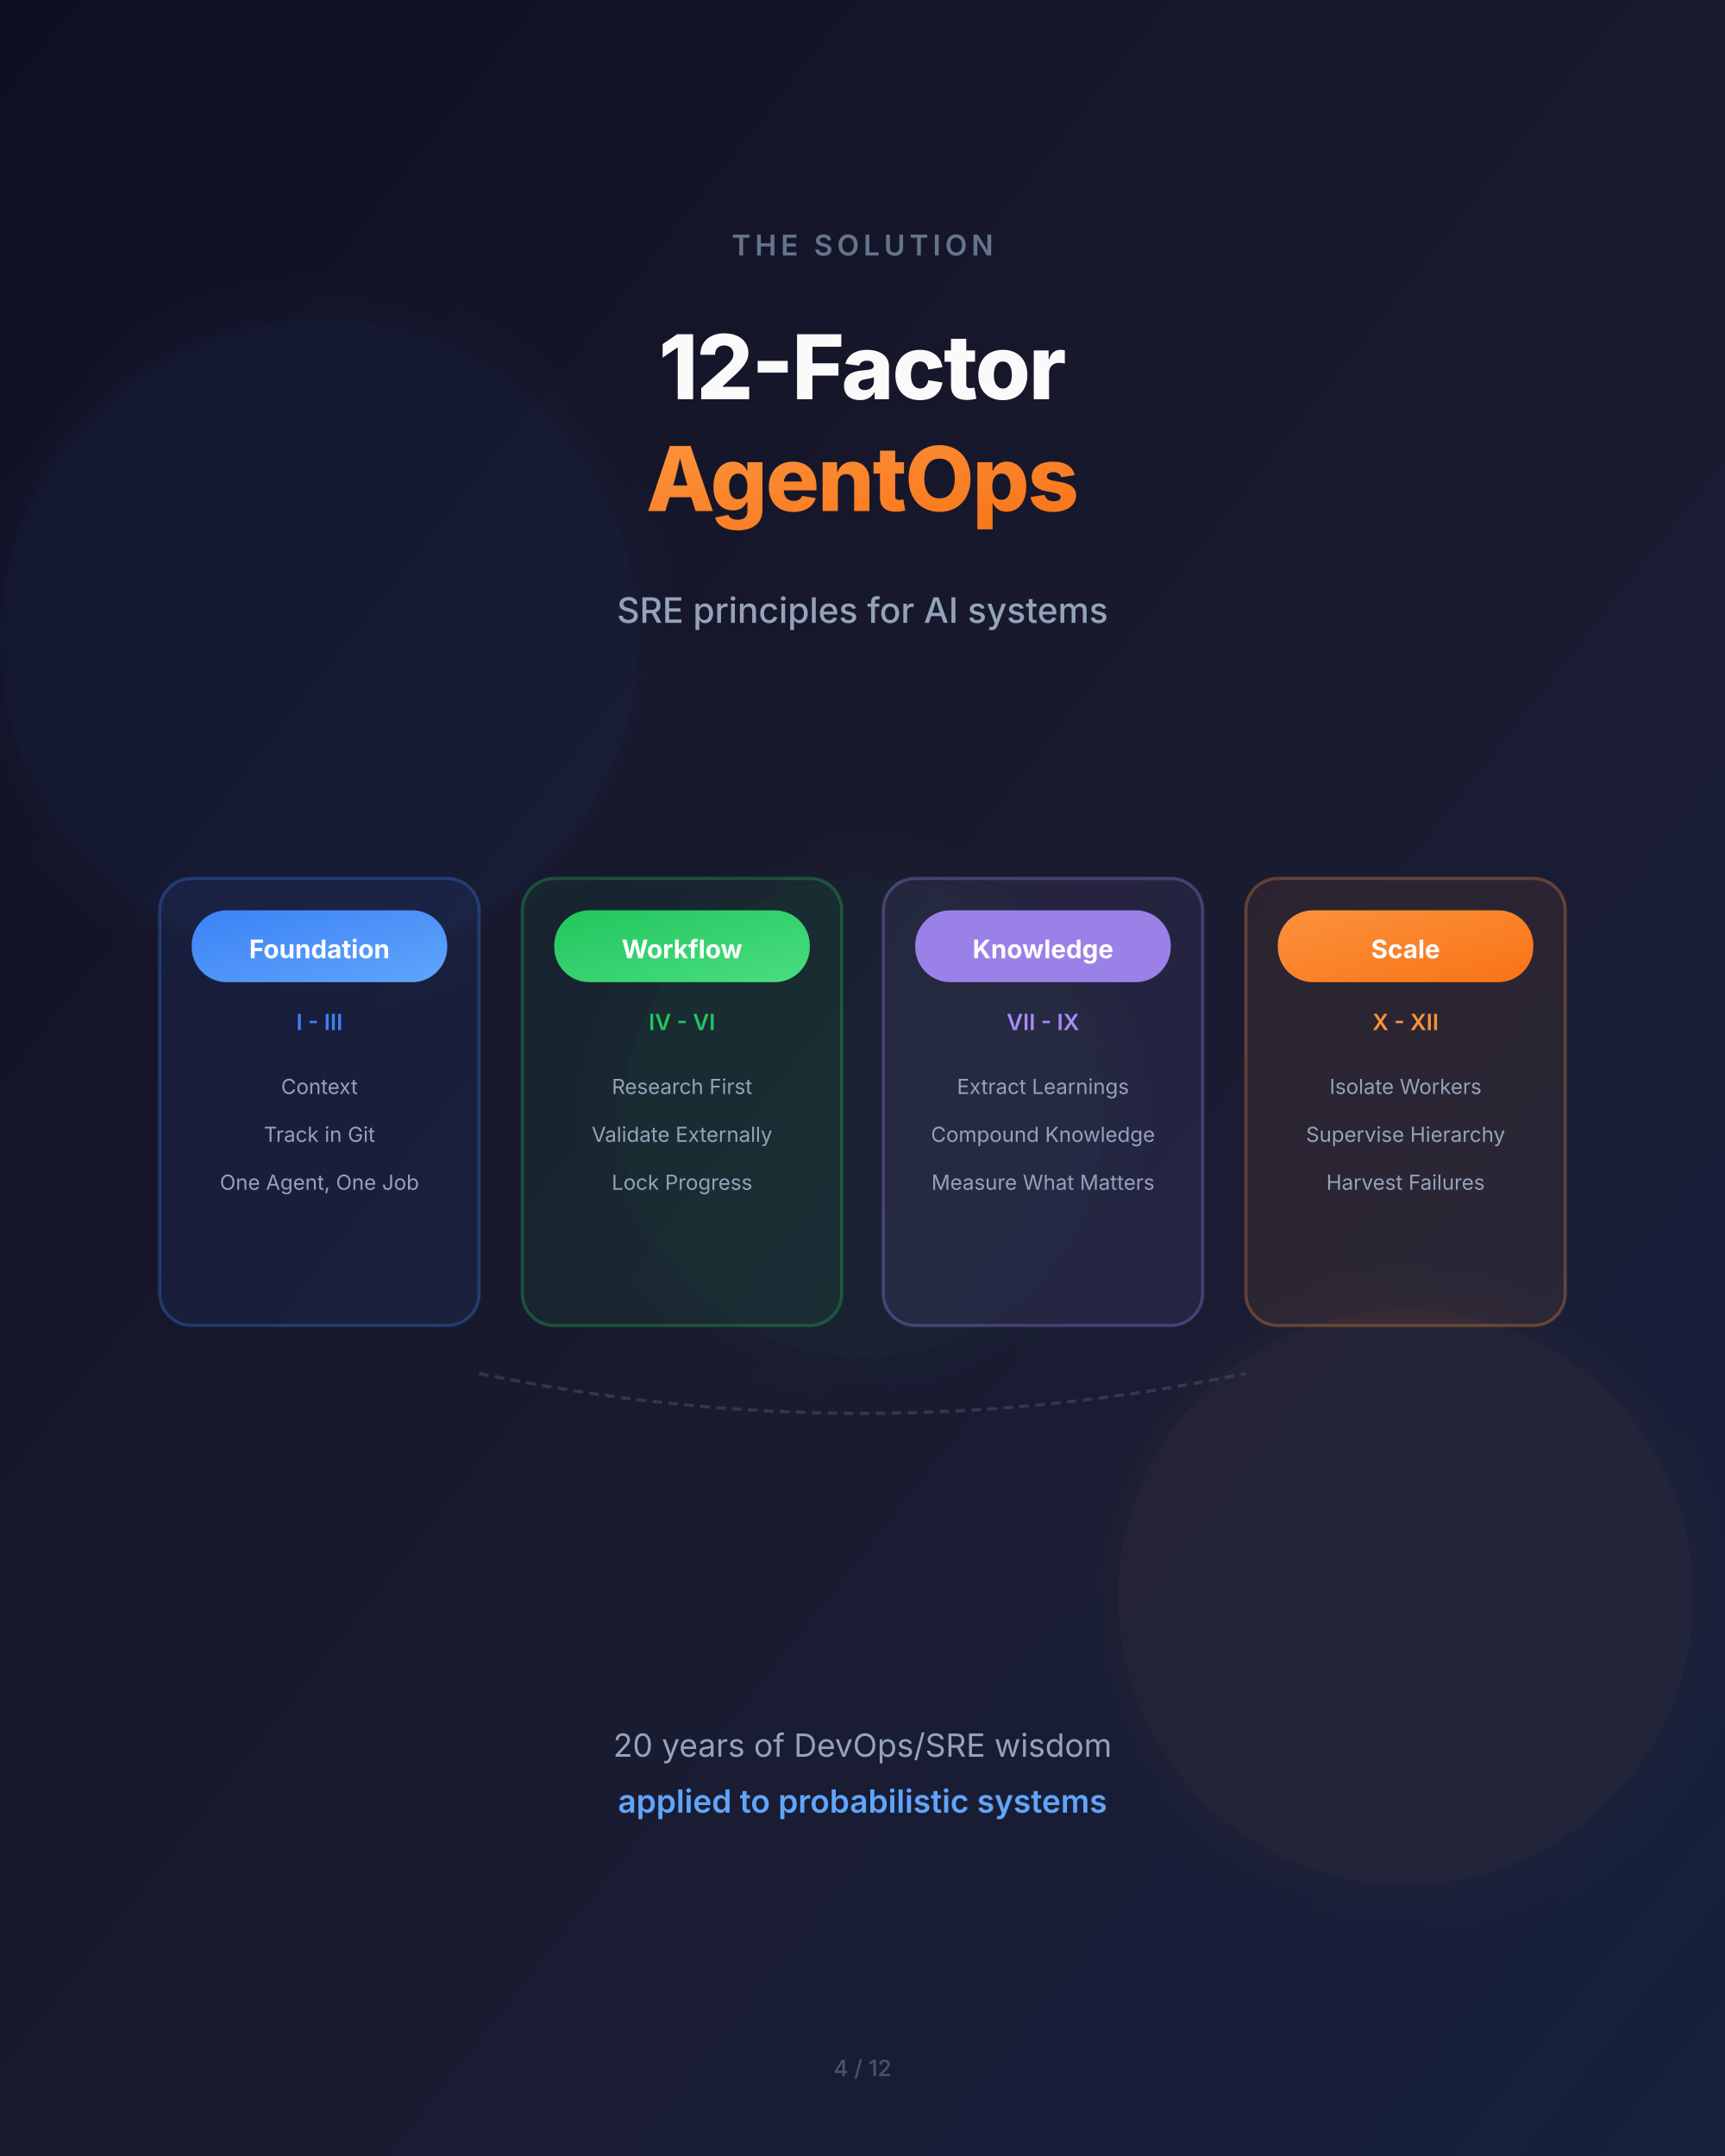
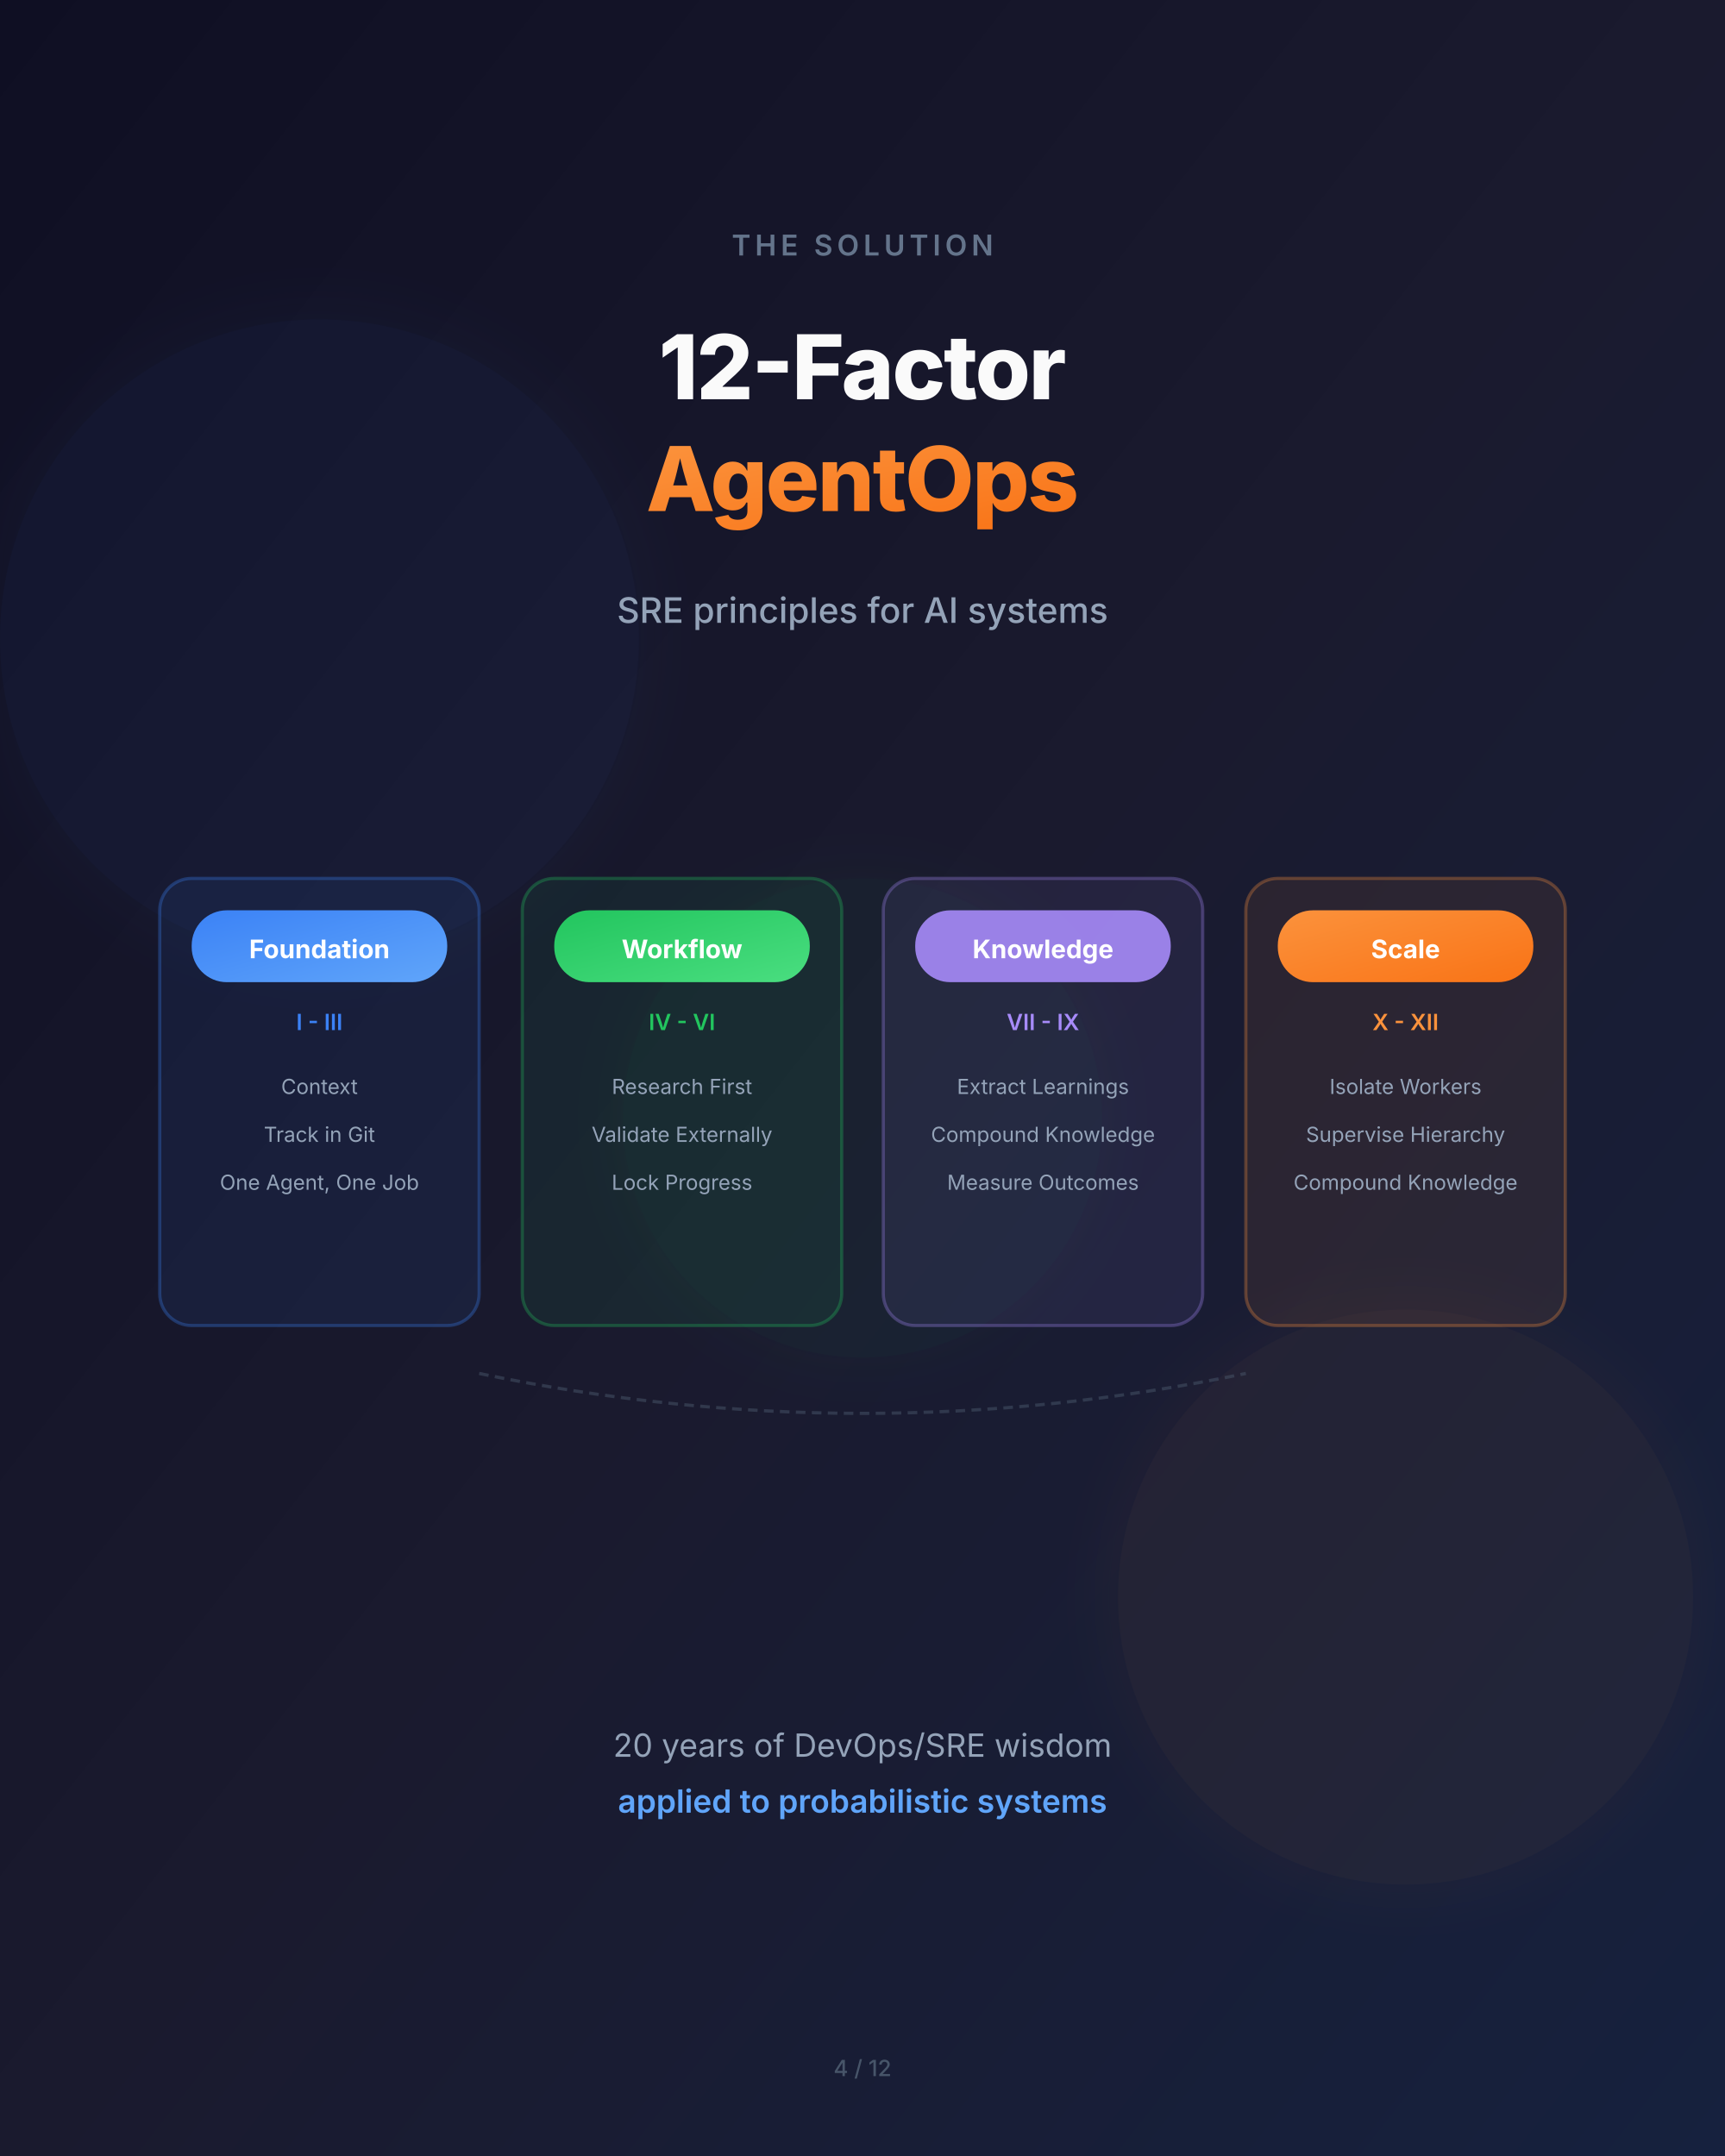
<svg xmlns="http://www.w3.org/2000/svg" viewBox="0 0 1080 1350">
  <defs>
    <linearGradient id="darkBg" x1="0%" y1="0%" x2="100%" y2="100%">
      <stop offset="0%" style="stop-color:#0F0F23" />
      <stop offset="50%" style="stop-color:#1a1a2e" />
      <stop offset="100%" style="stop-color:#16213e" />
    </linearGradient>
    <linearGradient id="blueGrad" x1="0%" y1="0%" x2="100%" y2="100%">
      <stop offset="0%" style="stop-color:#3B82F6" />
      <stop offset="100%" style="stop-color:#60A5FA" />
    </linearGradient>
    <linearGradient id="greenGrad" x1="0%" y1="0%" x2="100%" y2="100%">
      <stop offset="0%" style="stop-color:#22C55E" />
      <stop offset="100%" style="stop-color:#4ADE80" />
    </linearGradient>
    <linearGradient id="orangeGrad" x1="0%" y1="0%" x2="100%" y2="100%">
      <stop offset="0%" style="stop-color:#FB923C" />
      <stop offset="100%" style="stop-color:#F97316" />
    </linearGradient>
    <filter id="glow" x="-50%" y="-50%" width="200%" height="200%">
      <feGaussianBlur stdDeviation="20" result="coloredBlur" />
      <feMerge>
        <feMergeNode in="coloredBlur" />
        <feMergeNode in="SourceGraphic" />
      </feMerge>
    </filter>
  </defs>
  <rect width="1080" height="1350" fill="url(#darkBg)" />
  <ellipse cx="200" cy="400" rx="200" ry="200" fill="#3B82F6" opacity="0.05" filter="url(#glow)" />
  <ellipse cx="540" cy="700" rx="150" ry="150" fill="#22C55E" opacity="0.04" filter="url(#glow)" />
  <ellipse cx="880" cy="1000" rx="180" ry="180" fill="#FB923C" opacity="0.05" filter="url(#glow)" />
  <text x="540" y="160" text-anchor="middle" font-family="Inter, -apple-system, sans-serif" font-size="18" font-weight="600" fill="#64748B" letter-spacing="0.15em">
    THE SOLUTION
  </text>
  <text x="540" y="250" text-anchor="middle" font-family="Inter, -apple-system, sans-serif" font-size="56" font-weight="800" fill="#FAFAFA" letter-spacing="-0.02em">
    12-Factor
  </text>
  <text x="540" y="320" text-anchor="middle" font-family="Inter, -apple-system, sans-serif" font-size="56" font-weight="800" fill="url(#orangeGrad)" letter-spacing="-0.02em">
    AgentOps
  </text>
  <text x="540" y="390" text-anchor="middle" font-family="Inter, -apple-system, sans-serif" font-size="22" font-weight="500" fill="#94A3B8">
    SRE principles for AI systems
  </text>
  <g transform="translate(540, 700)">
    <g transform="translate(-340, 0)">
      <rect x="-100" y="-150" width="200" height="280" rx="20" fill="rgba(59,130,246,0.08)" stroke="rgba(59,130,246,0.3)" stroke-width="2" />
      <rect x="-80" y="-130" width="160" height="45" rx="22" fill="url(#blueGrad)" />
      <text x="0" y="-100" text-anchor="middle" font-family="Inter, -apple-system, sans-serif" font-size="16" font-weight="700" fill="#FFFFFF">Foundation</text>
      <text x="0" y="-55" text-anchor="middle" font-family="Inter, -apple-system, sans-serif" font-size="14" font-weight="600" fill="#3B82F6">I - III</text>
      <text x="0" y="-15" text-anchor="middle" font-family="Inter, -apple-system, sans-serif" font-size="13" fill="#94A3B8">Context</text>
      <text x="0" y="15" text-anchor="middle" font-family="Inter, -apple-system, sans-serif" font-size="13" fill="#94A3B8">Track in Git</text>
      <text x="0" y="45" text-anchor="middle" font-family="Inter, -apple-system, sans-serif" font-size="13" fill="#94A3B8">One Agent, One Job</text>
    </g>
    <g transform="translate(-113, 0)">
      <rect x="-100" y="-150" width="200" height="280" rx="20" fill="rgba(34,197,94,0.08)" stroke="rgba(34,197,94,0.3)" stroke-width="2" />
      <rect x="-80" y="-130" width="160" height="45" rx="22" fill="url(#greenGrad)" />
      <text x="0" y="-100" text-anchor="middle" font-family="Inter, -apple-system, sans-serif" font-size="16" font-weight="700" fill="#FFFFFF">Workflow</text>
      <text x="0" y="-55" text-anchor="middle" font-family="Inter, -apple-system, sans-serif" font-size="14" font-weight="600" fill="#22C55E">IV - VI</text>
      <text x="0" y="-15" text-anchor="middle" font-family="Inter, -apple-system, sans-serif" font-size="13" fill="#94A3B8">Research First</text>
      <text x="0" y="15" text-anchor="middle" font-family="Inter, -apple-system, sans-serif" font-size="13" fill="#94A3B8">Validate Externally</text>
      <text x="0" y="45" text-anchor="middle" font-family="Inter, -apple-system, sans-serif" font-size="13" fill="#94A3B8">Lock Progress</text>
    </g>
    <g transform="translate(113, 0)">
      <rect x="-100" y="-150" width="200" height="280" rx="20" fill="rgba(167,139,250,0.08)" stroke="rgba(167,139,250,0.3)" stroke-width="2" />
      <rect x="-80" y="-130" width="160" height="45" rx="22" fill="rgba(167,139,250,0.9)" />
      <text x="0" y="-100" text-anchor="middle" font-family="Inter, -apple-system, sans-serif" font-size="16" font-weight="700" fill="#FFFFFF">Knowledge</text>
      <text x="0" y="-55" text-anchor="middle" font-family="Inter, -apple-system, sans-serif" font-size="14" font-weight="600" fill="#A78BFA">VII - IX</text>
      <text x="0" y="-15" text-anchor="middle" font-family="Inter, -apple-system, sans-serif" font-size="13" fill="#94A3B8">Extract Learnings</text>
      <text x="0" y="15" text-anchor="middle" font-family="Inter, -apple-system, sans-serif" font-size="13" fill="#94A3B8">Compound Knowledge</text>
-       <text x="0" y="45" text-anchor="middle" font-family="Inter, -apple-system, sans-serif" font-size="13" fill="#94A3B8">Measure What Matters</text>
+       <text x="0" y="45" text-anchor="middle" font-family="Inter, -apple-system, sans-serif" font-size="13" fill="#94A3B8">Measure Outcomes</text>
    </g>
    <g transform="translate(340, 0)">
      <rect x="-100" y="-150" width="200" height="280" rx="20" fill="rgba(251,146,60,0.08)" stroke="rgba(251,146,60,0.3)" stroke-width="2" />
      <rect x="-80" y="-130" width="160" height="45" rx="22" fill="url(#orangeGrad)" />
      <text x="0" y="-100" text-anchor="middle" font-family="Inter, -apple-system, sans-serif" font-size="16" font-weight="700" fill="#FFFFFF">Scale</text>
      <text x="0" y="-55" text-anchor="middle" font-family="Inter, -apple-system, sans-serif" font-size="14" font-weight="600" fill="#FB923C">X - XII</text>
      <text x="0" y="-15" text-anchor="middle" font-family="Inter, -apple-system, sans-serif" font-size="13" fill="#94A3B8">Isolate Workers</text>
      <text x="0" y="15" text-anchor="middle" font-family="Inter, -apple-system, sans-serif" font-size="13" fill="#94A3B8">Supervise Hierarchy</text>
-       <text x="0" y="45" text-anchor="middle" font-family="Inter, -apple-system, sans-serif" font-size="13" fill="#94A3B8">Harvest Failures</text>
+       <text x="0" y="45" text-anchor="middle" font-family="Inter, -apple-system, sans-serif" font-size="13" fill="#94A3B8">Compound Knowledge</text>
    </g>
    <path d="M -240 160 Q 0 210 240 160" stroke="#475569" stroke-width="2" fill="none" stroke-dasharray="6,4" opacity="0.5" />
  </g>
  <g transform="translate(540, 1100)">
    <text x="0" y="0" text-anchor="middle" font-family="Inter, -apple-system, sans-serif" font-size="20" fill="#94A3B8">
      20 years of DevOps/SRE wisdom
    </text>
    <text x="0" y="35" text-anchor="middle" font-family="Inter, -apple-system, sans-serif" font-size="20" font-weight="600" fill="#60A5FA">
      applied to probabilistic systems
    </text>
  </g>
  <text x="540" y="1300" text-anchor="middle" font-family="Inter, -apple-system, sans-serif" font-size="14" font-weight="500" fill="#475569">4 / 12</text>
</svg>
